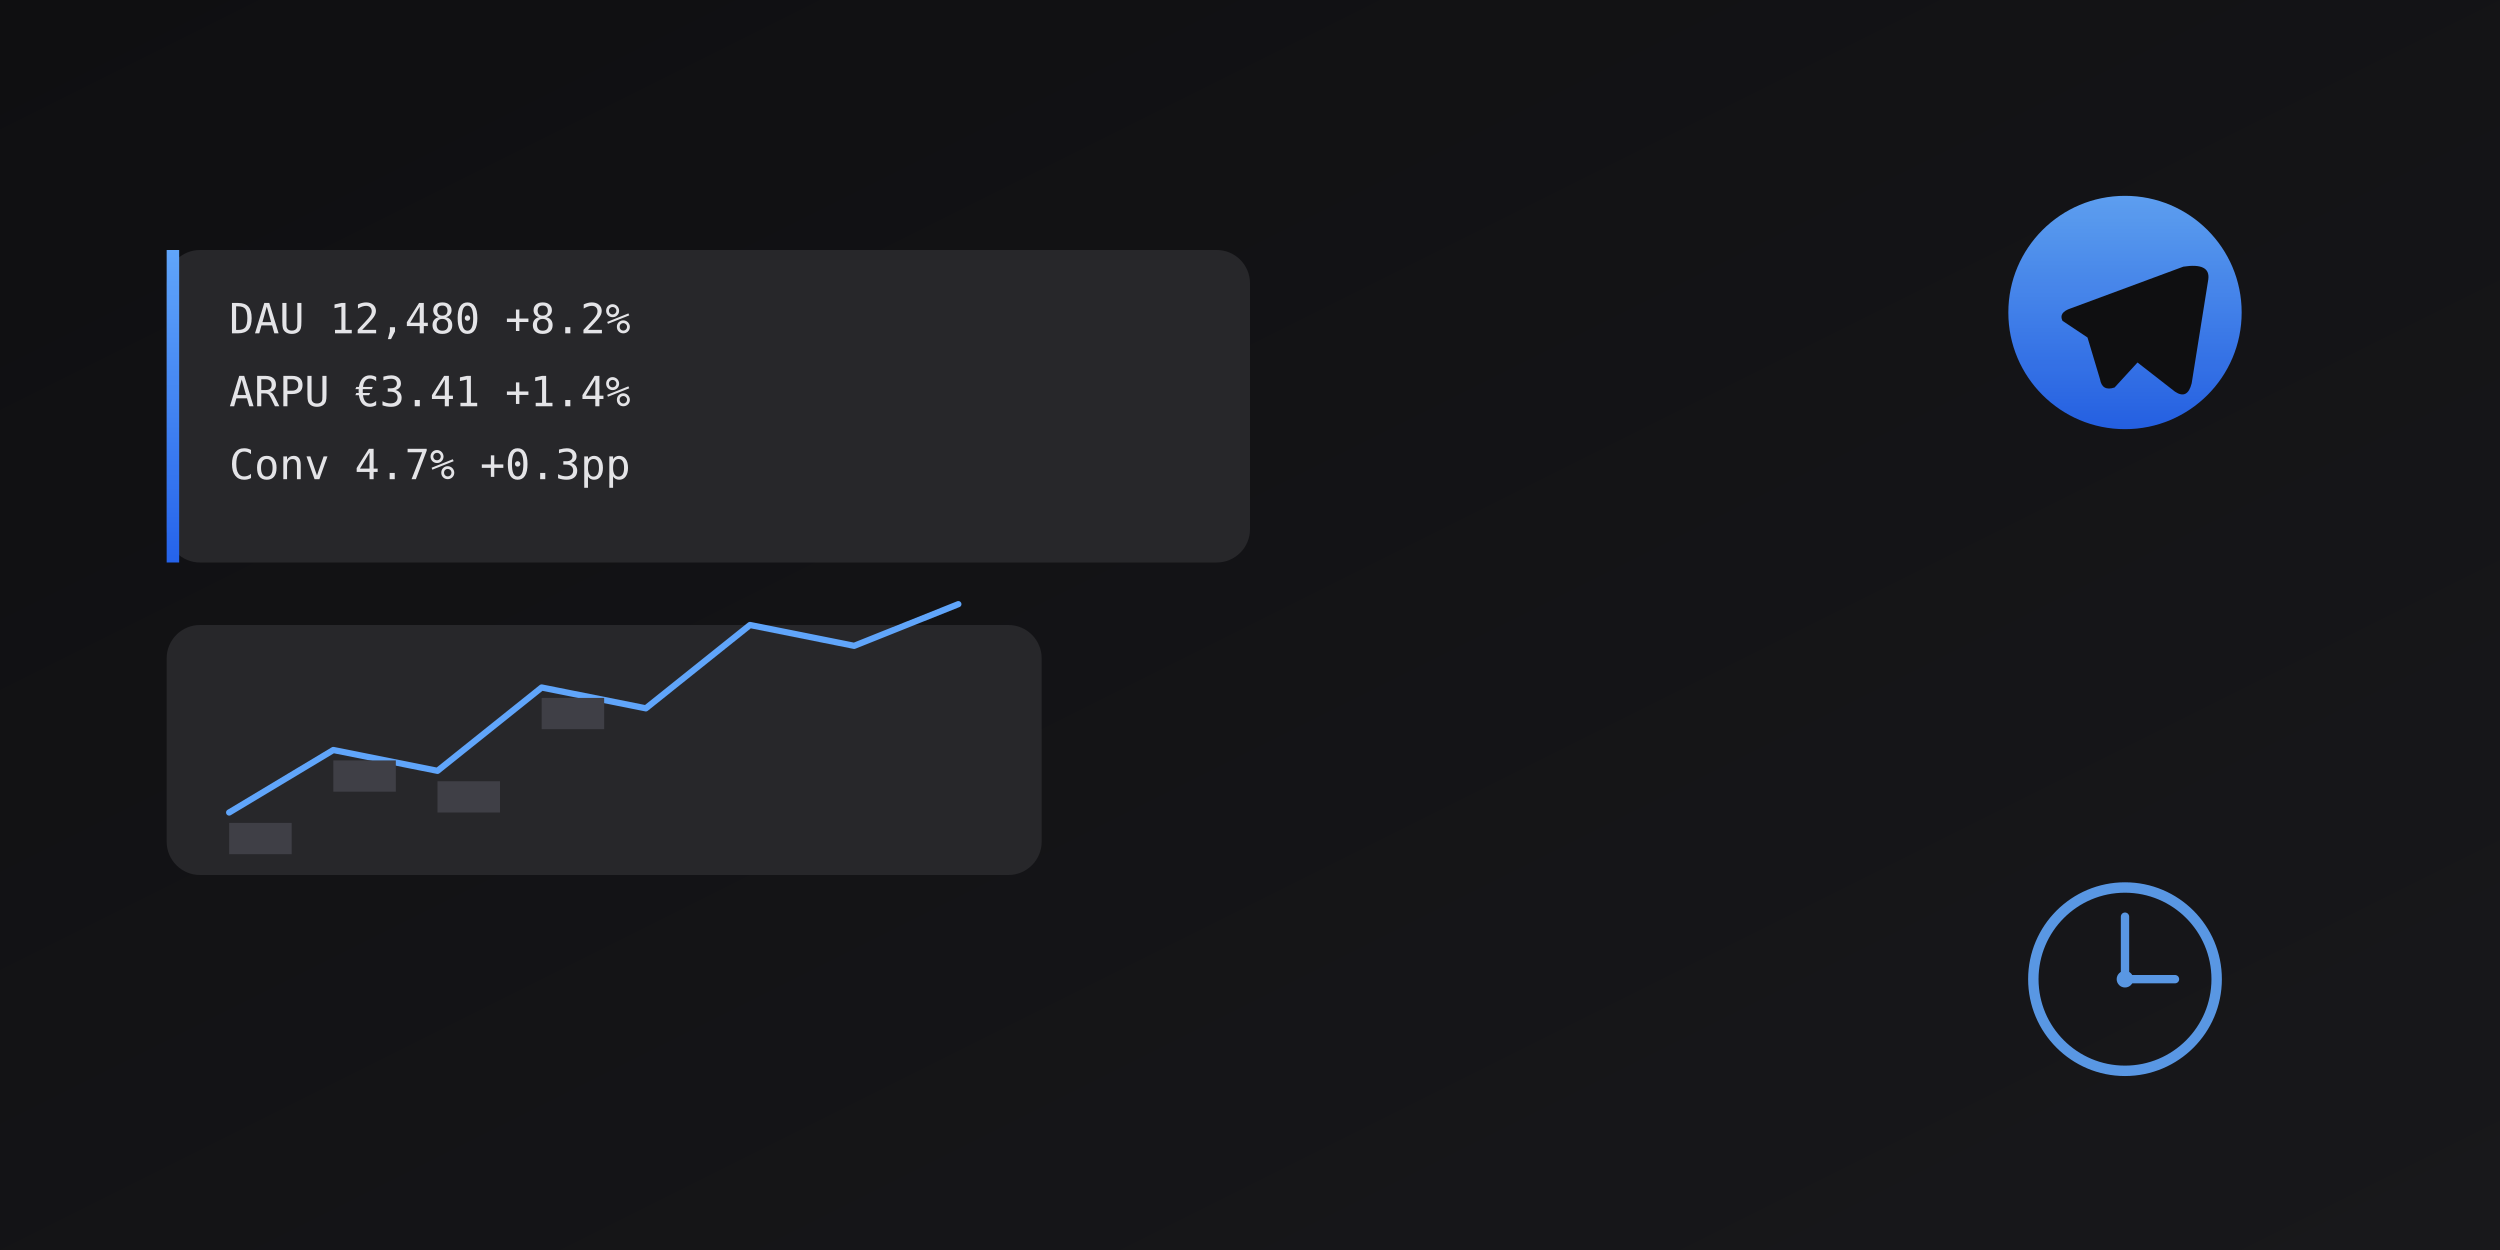
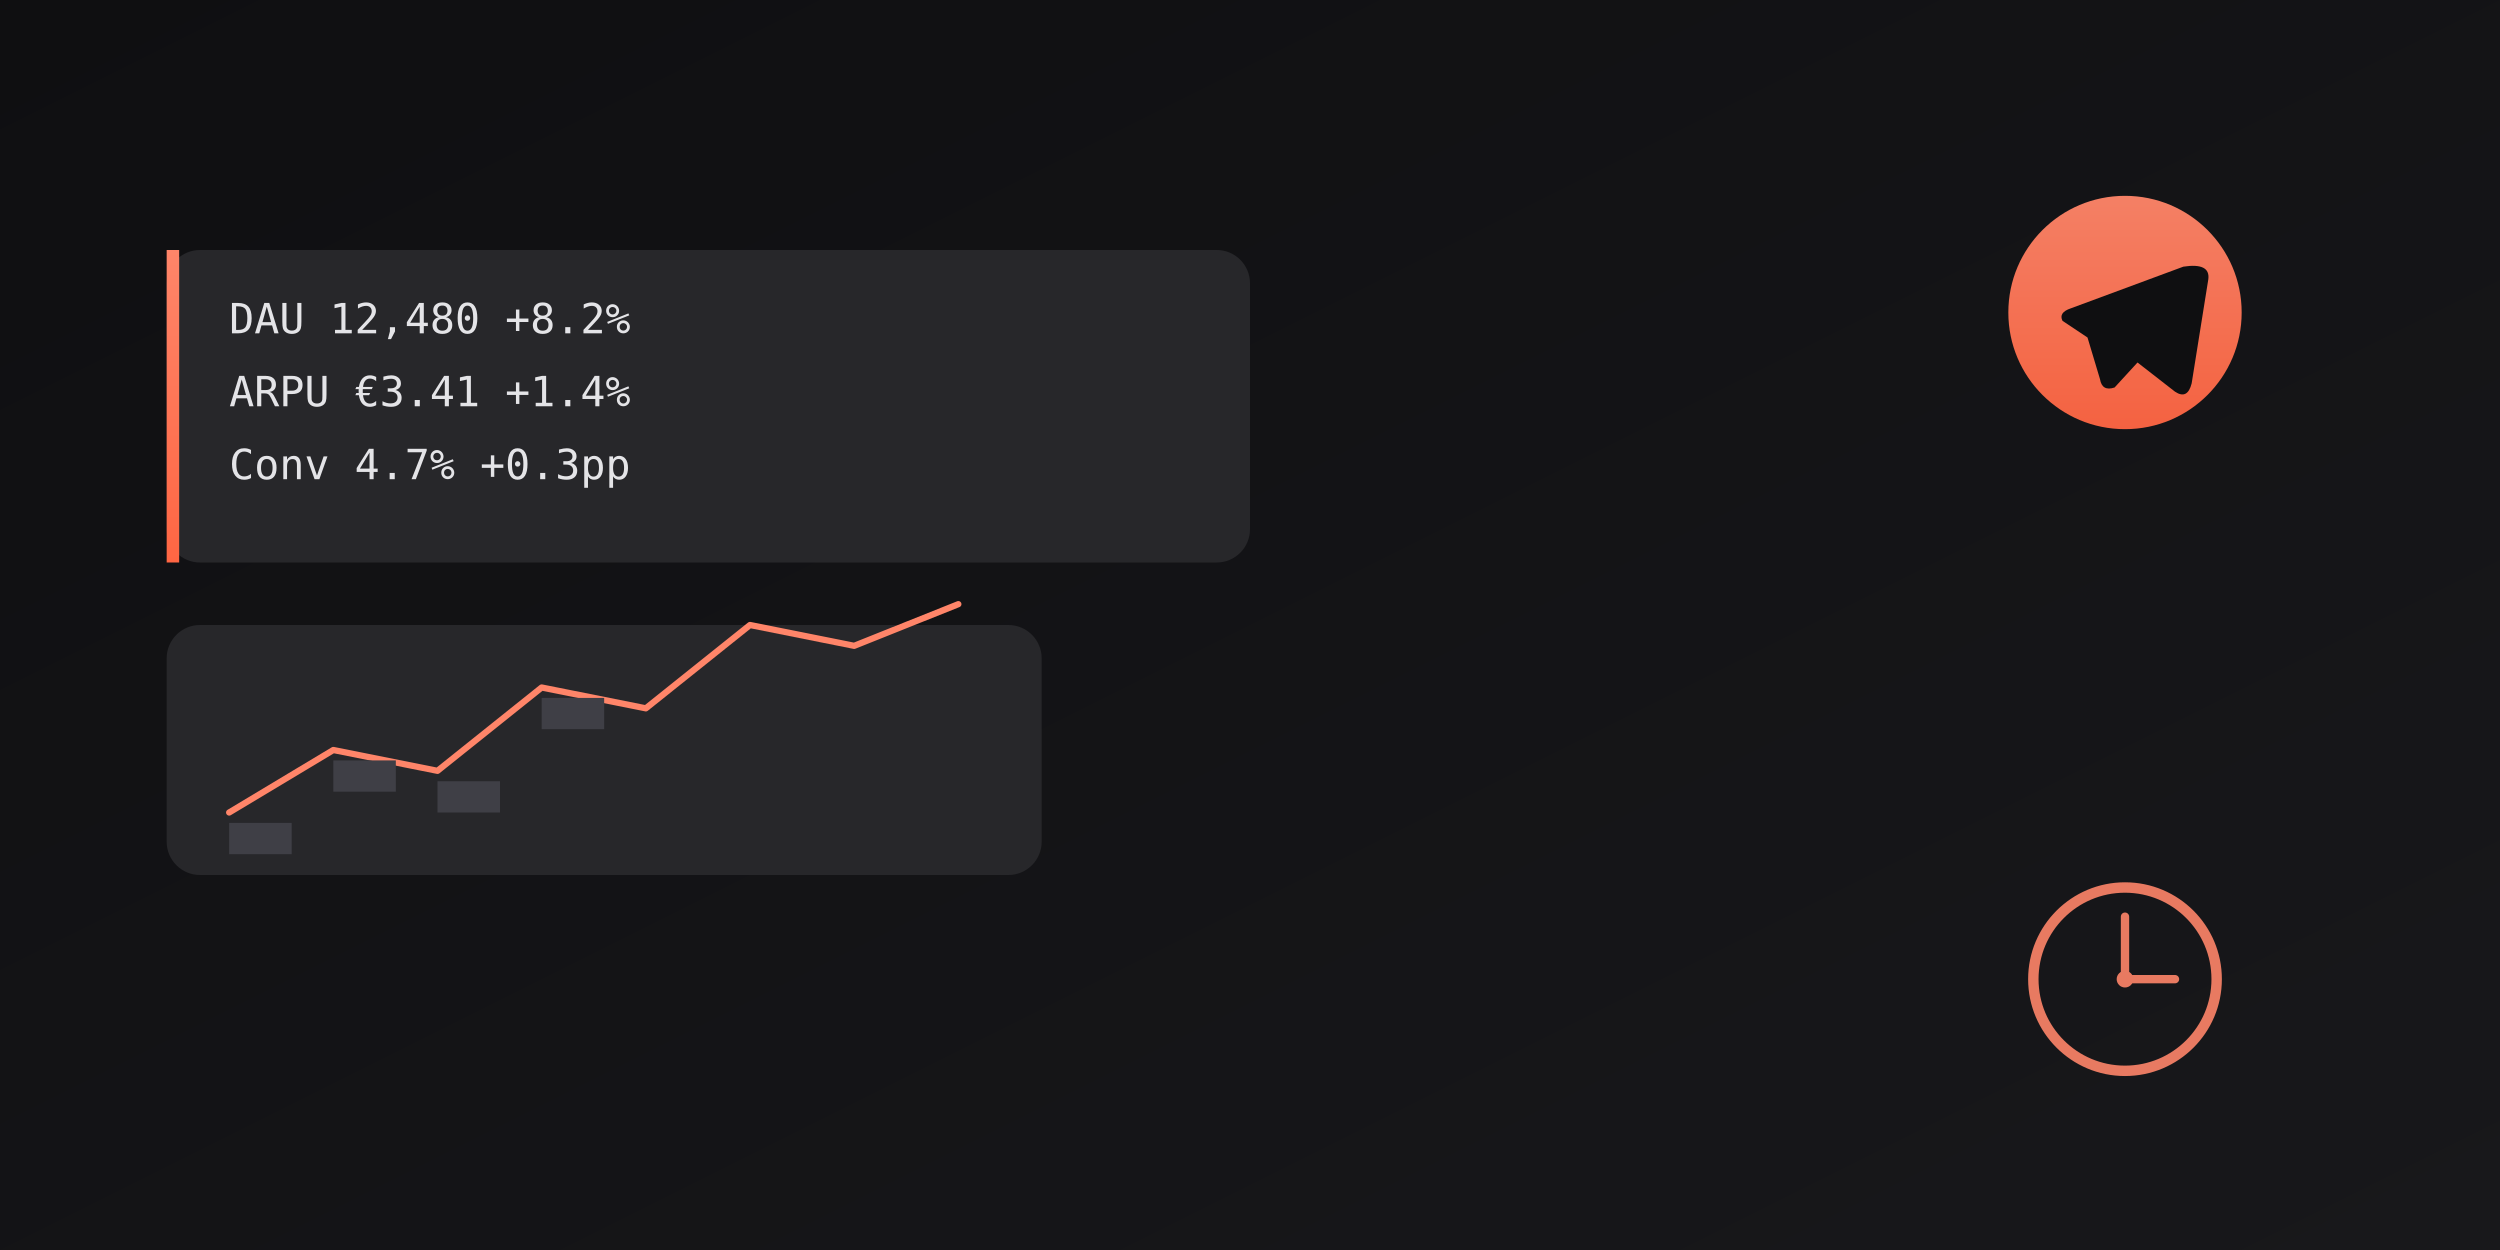
<svg xmlns="http://www.w3.org/2000/svg" viewBox="0 0 1200 600" role="img" aria-label="Telegram reporting bot: chat bubbles with weekly KPI metrics">
  <defs>
    <linearGradient id="bg" x1="0" y1="0" x2="1" y2="1">
      <stop offset="0" stop-color="#0f0f11" />
      <stop offset="1" stop-color="#18181b" />
    </linearGradient>
    <linearGradient id="accent" x1="0" y1="0" x2="0" y2="1">
-       <stop offset="0" stop-color="#60a5fa" />
-       <stop offset="1" stop-color="#2563eb" />
+       <stop offset="0" stop-color="#ff8569" />
+       <stop offset="1" stop-color="#ff6643" />
    </linearGradient>
  </defs>
  <rect width="1200" height="600" fill="url(#bg)" />
  <g transform="translate(960,90)" opacity="0.95">
    <circle cx="60" cy="60" r="56" fill="url(#accent)" />
    <path d="M88,38 L34,58 Q28,60 30,64 L42,72 L48,92 Q49,98 55,96 L66,84 L84,98 Q90,102 92,94 L100,44 Q101,36 88,38 Z" fill="#0f0f11" />
    <path d="M84,52 L48,72 M84,52 L60,86" stroke="#0f0f11" stroke-width="0" fill="none" />
  </g>
  <g>
    <rect x="80" y="120" width="520" height="150" rx="16" fill="#27272a" />
    <rect x="80" y="120" width="6" height="150" fill="url(#accent)" />
    <g fill="#e4e4e7" font-family="SF Mono, Monaco, monospace" font-size="20">
      <text x="110" y="160">DAU  12,480   +8.2%</text>
      <text x="110" y="195">ARPU €3.41    +1.4%</text>
      <text x="110" y="230">Conv 4.7%     +0.3pp</text>
    </g>
  </g>
  <g>
    <rect x="80" y="300" width="420" height="120" rx="16" fill="#27272a" />
-     <polyline points="110,390 160,360 210,370 260,330 310,340 360,300 410,310 460,290" fill="none" stroke="#60a5fa" stroke-width="3" stroke-linecap="round" stroke-linejoin="round" />
+     <polyline points="110,390 160,360 210,370 260,330 310,340 360,300 410,310 460,290" fill="none" stroke="#ff8569" stroke-width="3" stroke-linecap="round" stroke-linejoin="round" />
    <g fill="#3f3f46">
      <rect x="110" y="395" width="30" height="15" />
      <rect x="160" y="365" width="30" height="15" />
      <rect x="210" y="375" width="30" height="15" />
      <rect x="260" y="335" width="30" height="15" />
    </g>
  </g>
  <g transform="translate(960,410)" opacity="0.9">
-     <circle cx="60" cy="60" r="44" fill="none" stroke="#60a5fa" stroke-width="5" />
-     <line x1="60" y1="60" x2="60" y2="30" stroke="#60a5fa" stroke-width="4" stroke-linecap="round" />
-     <line x1="60" y1="60" x2="84" y2="60" stroke="#60a5fa" stroke-width="4" stroke-linecap="round" />
-     <circle cx="60" cy="60" r="4" fill="#60a5fa" />
+     <circle cx="60" cy="60" r="44" fill="none" stroke="#ff8569" stroke-width="5" />
+     <line x1="60" y1="60" x2="60" y2="30" stroke="#ff8569" stroke-width="4" stroke-linecap="round" />
+     <line x1="60" y1="60" x2="84" y2="60" stroke="#ff8569" stroke-width="4" stroke-linecap="round" />
+     <circle cx="60" cy="60" r="4" fill="#ff8569" />
  </g>
</svg>
